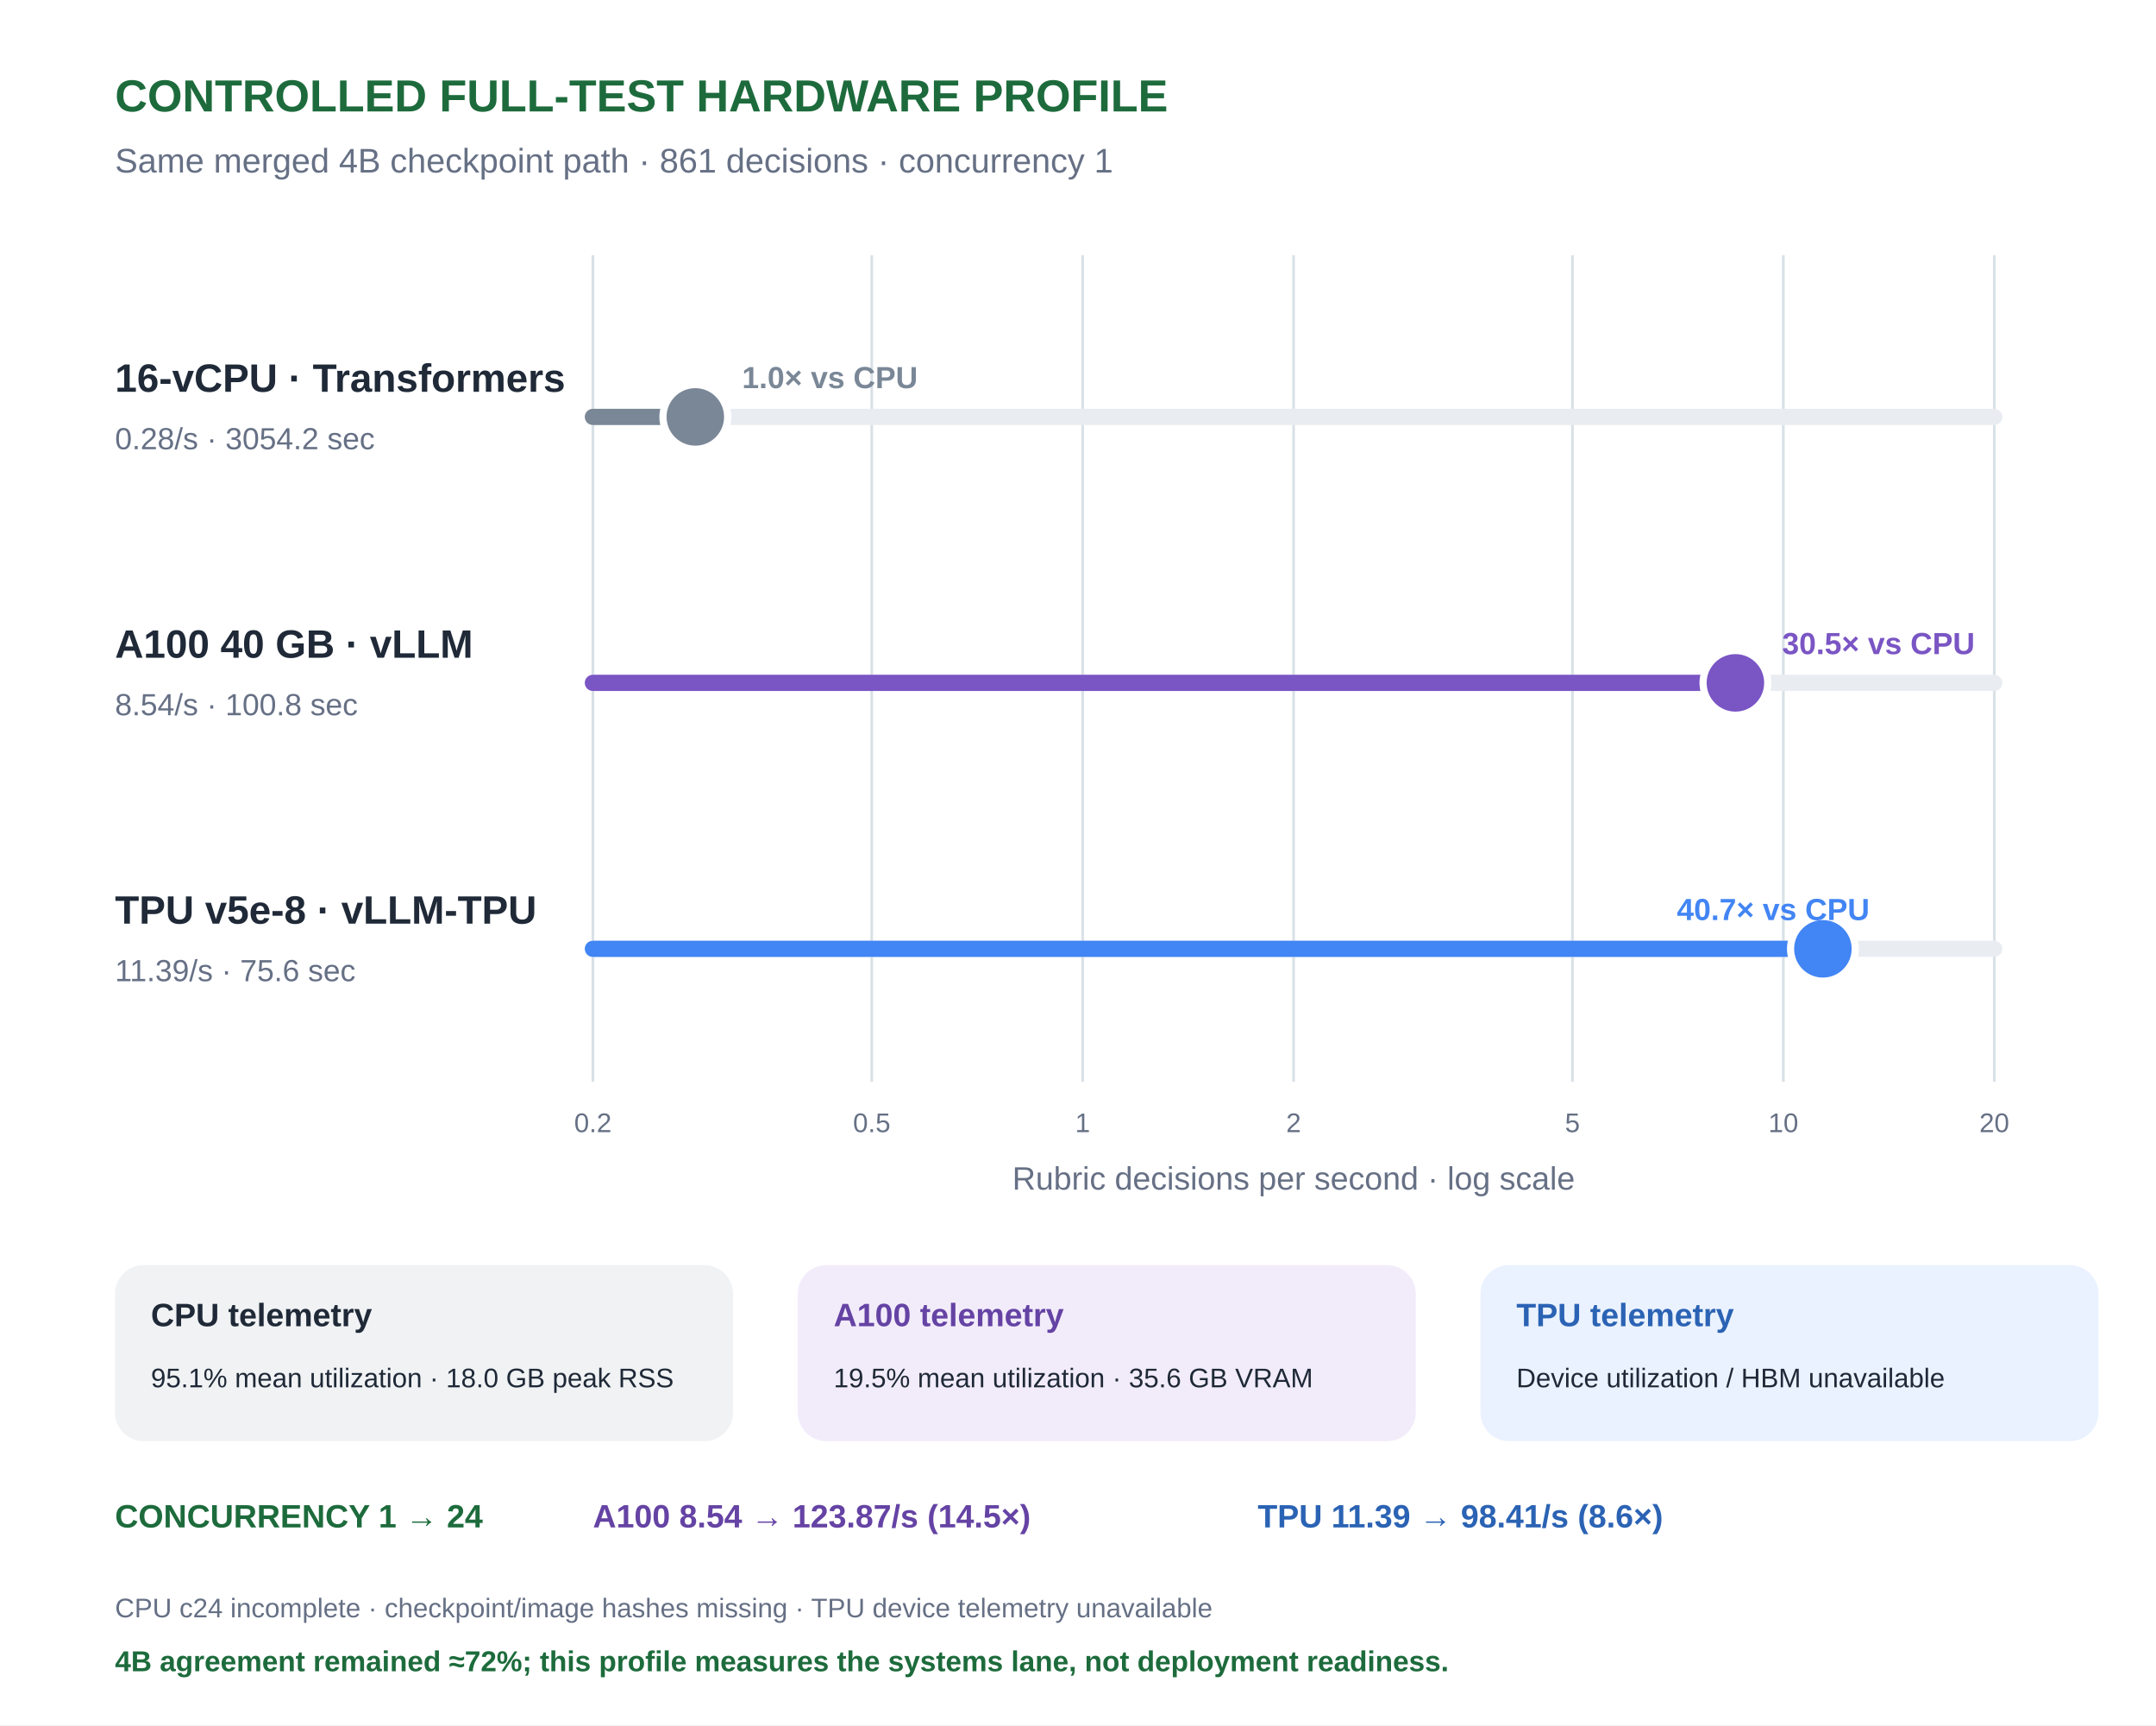
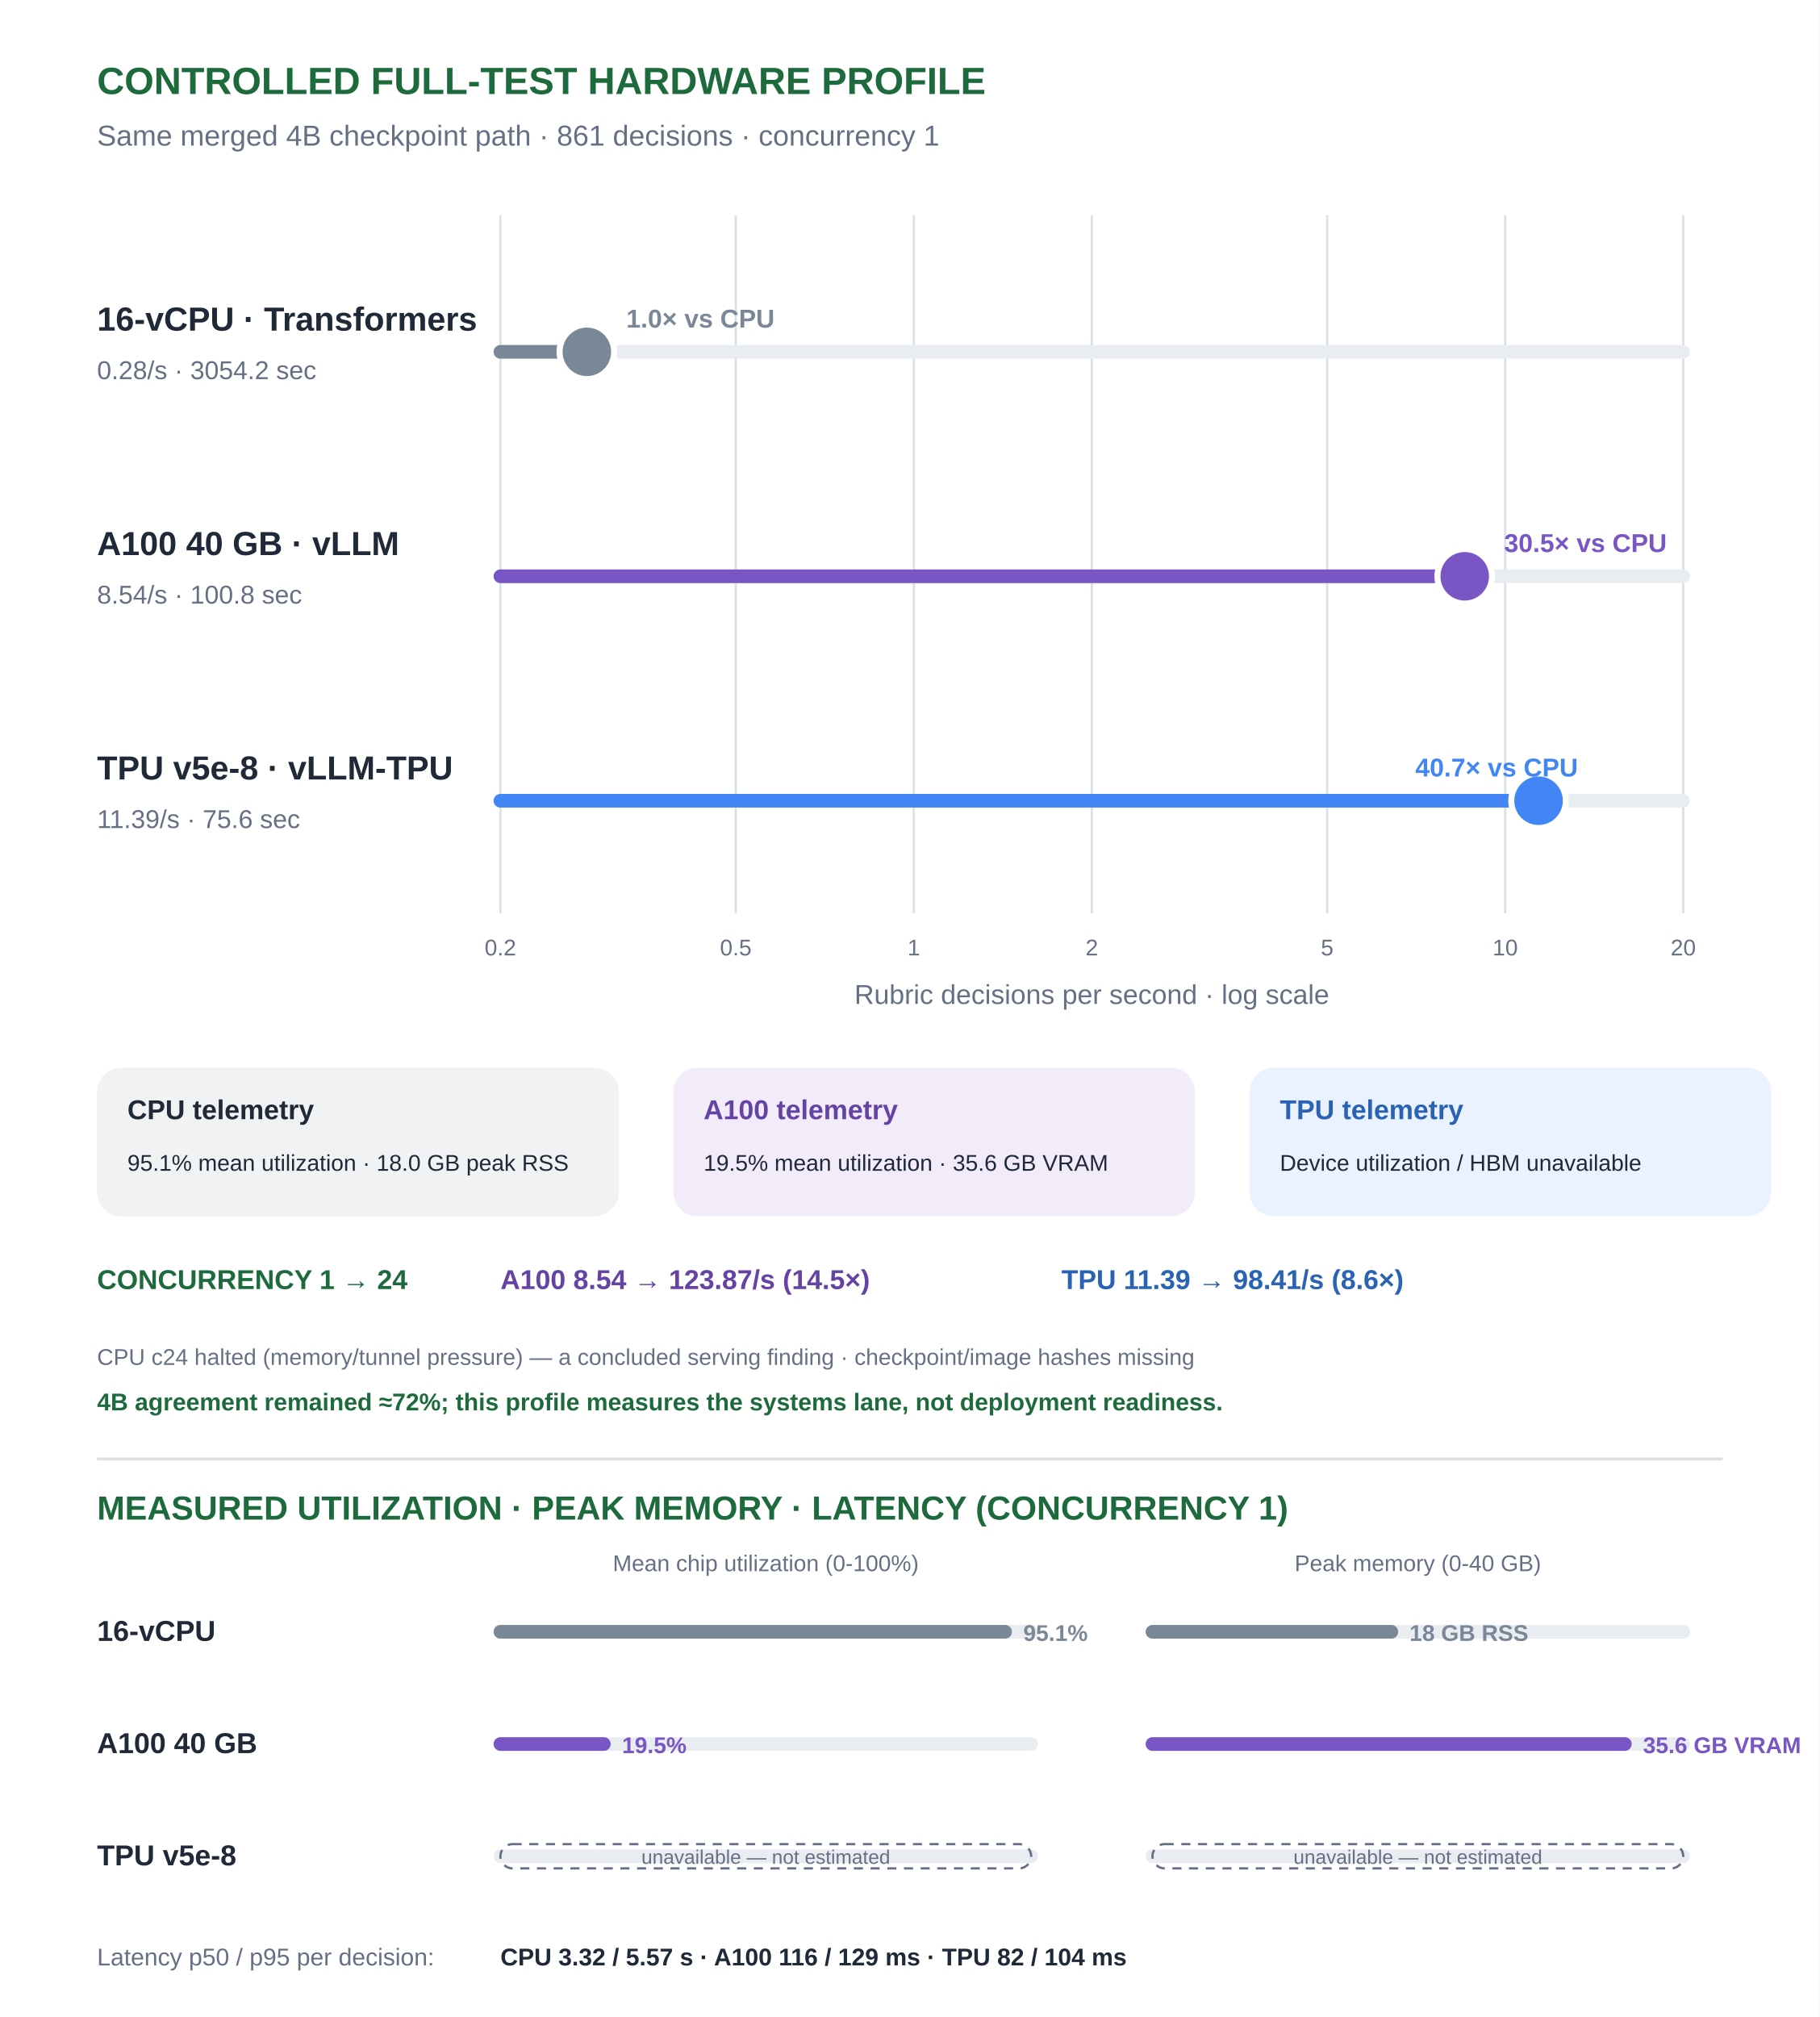
- <svg xmlns="http://www.w3.org/2000/svg" viewBox="0 0 1200 960" width="1200" height="960">
-   <rect width="1200" height="960" fill="#FFFFFF" />
+ <svg xmlns="http://www.w3.org/2000/svg" viewBox="0 0 1200 1330" width="1200" height="1330">
+   <rect width="1200" height="1330" fill="#FFFFFF" />
  <g font-family="Manrope, Arial, sans-serif">
    <text x="64.0" y="62.0" text-anchor="start" font-size="25" font-weight="700" fill="#1D6B3C">CONTROLLED FULL-TEST HARDWARE PROFILE</text>
    <text x="64.0" y="96.0" text-anchor="start" font-size="19" font-weight="400" fill="#667085">Same merged 4B checkpoint path · 861 decisions · concurrency 1</text>
    <line x1="330.0" y1="142" x2="330.0" y2="602" stroke="#D9E1E7" stroke-width="1.5" />
    <text x="330.0" y="630.0" text-anchor="middle" font-size="15" font-weight="400" fill="#667085">0.2</text>
    <line x1="485.2" y1="142" x2="485.2" y2="602" stroke="#D9E1E7" stroke-width="1.5" />
    <text x="485.2" y="630.0" text-anchor="middle" font-size="15" font-weight="400" fill="#667085">0.5</text>
    <line x1="602.6" y1="142" x2="602.6" y2="602" stroke="#D9E1E7" stroke-width="1.5" />
    <text x="602.6" y="630.0" text-anchor="middle" font-size="15" font-weight="400" fill="#667085">1</text>
    <line x1="720.0" y1="142" x2="720.0" y2="602" stroke="#D9E1E7" stroke-width="1.5" />
    <text x="720.0" y="630.0" text-anchor="middle" font-size="15" font-weight="400" fill="#667085">2</text>
    <line x1="875.2" y1="142" x2="875.2" y2="602" stroke="#D9E1E7" stroke-width="1.5" />
    <text x="875.2" y="630.0" text-anchor="middle" font-size="15" font-weight="400" fill="#667085">5</text>
    <line x1="992.6" y1="142" x2="992.6" y2="602" stroke="#D9E1E7" stroke-width="1.5" />
    <text x="992.6" y="630.0" text-anchor="middle" font-size="15" font-weight="400" fill="#667085">10</text>
    <line x1="1110.0" y1="142" x2="1110.0" y2="602" stroke="#D9E1E7" stroke-width="1.5" />
    <text x="1110.0" y="630.0" text-anchor="middle" font-size="15" font-weight="400" fill="#667085">20</text>
    <text x="720.0" y="662.0" text-anchor="middle" font-size="18" font-weight="400" fill="#667085">Rubric decisions per second · log scale</text>
    <text x="64.0" y="218.0" text-anchor="start" font-size="22" font-weight="700" fill="#1F2937">16-vCPU · Transformers</text>
    <text x="64.0" y="250.0" text-anchor="start" font-size="17" font-weight="400" fill="#667085">0.28/s · 3054.2 sec</text>
    <line x1="330.0" y1="232" x2="1110.0" y2="232" stroke="#E9EDF2" stroke-width="9" stroke-linecap="round" />
    <line x1="330.0" y1="232" x2="387.0" y2="232" stroke="#7A8797" stroke-width="9" stroke-linecap="round" />
    <circle cx="387.0" cy="232" r="18" fill="#7A8797" stroke="#FFFFFF" stroke-width="4" />
    <text x="413.0" y="216.0" text-anchor="start" font-size="17" font-weight="700" fill="#7A8797">1.0× vs CPU</text>
    <text x="64.0" y="366.0" text-anchor="start" font-size="22" font-weight="700" fill="#1F2937">A100 40 GB · vLLM</text>
    <text x="64.0" y="398.0" text-anchor="start" font-size="17" font-weight="400" fill="#667085">8.54/s · 100.8 sec</text>
    <line x1="330.0" y1="380" x2="1110.0" y2="380" stroke="#E9EDF2" stroke-width="9" stroke-linecap="round" />
    <line x1="330.0" y1="380" x2="965.9" y2="380" stroke="#7A55C4" stroke-width="9" stroke-linecap="round" />
    <circle cx="965.9" cy="380" r="18" fill="#7A55C4" stroke="#FFFFFF" stroke-width="4" />
    <text x="991.9" y="364.0" text-anchor="start" font-size="17" font-weight="700" fill="#7A55C4">30.5× vs CPU</text>
    <text x="64.0" y="514.0" text-anchor="start" font-size="22" font-weight="700" fill="#1F2937">TPU v5e-8 · vLLM-TPU</text>
    <text x="64.0" y="546.0" text-anchor="start" font-size="17" font-weight="400" fill="#667085">11.39/s · 75.6 sec</text>
    <line x1="330.0" y1="528" x2="1110.0" y2="528" stroke="#E9EDF2" stroke-width="9" stroke-linecap="round" />
    <line x1="330.0" y1="528" x2="1014.6" y2="528" stroke="#4285F4" stroke-width="9" stroke-linecap="round" />
    <circle cx="1014.6" cy="528" r="18" fill="#4285F4" stroke="#FFFFFF" stroke-width="4" />
    <text x="1040.6" y="512.0" text-anchor="end" font-size="17" font-weight="700" fill="#4285F4">40.7× vs CPU</text>
    <rect x="64" y="704" width="344" height="98" rx="16" fill="#F0F2F4" />
    <text x="84.0" y="738.0" text-anchor="start" font-size="18" font-weight="700" fill="#1F2937">CPU telemetry</text>
    <text x="84.0" y="772.0" text-anchor="start" font-size="15" font-weight="400" fill="#1F2937">95.1% mean utilization · 18.0 GB peak RSS</text>
    <rect x="444" y="704" width="344" height="98" rx="16" fill="#F2ECFA" />
    <text x="464.0" y="738.0" text-anchor="start" font-size="18" font-weight="700" fill="#6543A4">A100 telemetry</text>
    <text x="464.0" y="772.0" text-anchor="start" font-size="15" font-weight="400" fill="#1F2937">19.5% mean utilization · 35.6 GB VRAM</text>
    <rect x="824" y="704" width="344" height="98" rx="16" fill="#EAF2FF" />
    <text x="844.0" y="738.0" text-anchor="start" font-size="18" font-weight="700" fill="#2B63B4">TPU telemetry</text>
    <text x="844.0" y="772.0" text-anchor="start" font-size="15" font-weight="400" fill="#1F2937">Device utilization / HBM unavailable</text>
    <text x="64.0" y="850.0" text-anchor="start" font-size="18" font-weight="700" fill="#1D6B3C">CONCURRENCY 1 → 24</text>
    <text x="330.0" y="850.0" text-anchor="start" font-size="18" font-weight="700" fill="#6543A4">A100 8.54 → 123.87/s (14.5×)</text>
    <text x="700.0" y="850.0" text-anchor="start" font-size="18" font-weight="700" fill="#2B63B4">TPU 11.39 → 98.41/s (8.6×)</text>
-     <text x="64.0" y="900.0" text-anchor="start" font-size="15" font-weight="400" fill="#667085">CPU c24 incomplete · checkpoint/image hashes missing · TPU device telemetry unavailable</text>
+     <text x="64.0" y="900.0" text-anchor="start" font-size="15" font-weight="400" fill="#667085">CPU c24 halted (memory/tunnel pressure) — a concluded serving finding · checkpoint/image hashes missing</text>
    <text x="64.0" y="930.0" text-anchor="start" font-size="16" font-weight="700" fill="#1D6B3C">4B agreement remained ≈72%; this profile measures the systems lane, not deployment readiness.</text>
+     <line x1="64" y1="962" x2="1136" y2="962" stroke="#D9E1E7" stroke-width="2" />
+     <text x="64.0" y="1002.0" text-anchor="start" font-size="22" font-weight="700" fill="#1D6B3C">MEASURED UTILIZATION · PEAK MEMORY · LATENCY (CONCURRENCY 1)</text>
+     <text x="505.0" y="1036.0" text-anchor="middle" font-size="15" font-weight="400" fill="#667085">Mean chip utilization (0-100%)</text>
+     <text x="935.0" y="1036.0" text-anchor="middle" font-size="15" font-weight="400" fill="#667085">Peak memory (0-40 GB)</text>
+     <text x="64.0" y="1082.0" text-anchor="start" font-size="19" font-weight="700" fill="#1F2937">16-vCPU</text>
+     <line x1="330.0" y1="1076" x2="680.0" y2="1076" stroke="#E9EDF2" stroke-width="9" stroke-linecap="round" />
+     <line x1="330.0" y1="1076" x2="662.8" y2="1076" stroke="#7A8797" stroke-width="9" stroke-linecap="round" />
+     <text x="674.8" y="1082.0" text-anchor="start" font-size="15" font-weight="700" fill="#7A8797">95.1%</text>
+     <line x1="760.0" y1="1076" x2="1110.0" y2="1076" stroke="#E9EDF2" stroke-width="9" stroke-linecap="round" />
+     <line x1="760.0" y1="1076" x2="917.5" y2="1076" stroke="#7A8797" stroke-width="9" stroke-linecap="round" />
+     <text x="929.5" y="1082.0" text-anchor="start" font-size="15" font-weight="700" fill="#7A8797">18 GB RSS</text>
+     <text x="64.0" y="1156.0" text-anchor="start" font-size="19" font-weight="700" fill="#1F2937">A100 40 GB</text>
+     <line x1="330.0" y1="1150" x2="680.0" y2="1150" stroke="#E9EDF2" stroke-width="9" stroke-linecap="round" />
+     <line x1="330.0" y1="1150" x2="398.2" y2="1150" stroke="#7A55C4" stroke-width="9" stroke-linecap="round" />
+     <text x="410.2" y="1156.0" text-anchor="start" font-size="15" font-weight="700" fill="#7A55C4">19.5%</text>
+     <line x1="760.0" y1="1150" x2="1110.0" y2="1150" stroke="#E9EDF2" stroke-width="9" stroke-linecap="round" />
+     <line x1="760.0" y1="1150" x2="1071.5" y2="1150" stroke="#7A55C4" stroke-width="9" stroke-linecap="round" />
+     <text x="1083.5" y="1156.0" text-anchor="start" font-size="15" font-weight="700" fill="#7A55C4">35.6 GB VRAM</text>
+     <text x="64.0" y="1230.0" text-anchor="start" font-size="19" font-weight="700" fill="#1F2937">TPU v5e-8</text>
+     <line x1="330.0" y1="1224" x2="680.0" y2="1224" stroke="#E9EDF2" stroke-width="9" stroke-linecap="round" />
+     <rect x="330.0" y="1216" width="350.0" height="16" rx="8" fill="none" stroke="#667085" stroke-width="1.5" stroke-dasharray="6 5" />
+     <text x="505.0" y="1229.0" text-anchor="middle" font-size="13" font-weight="400" fill="#667085">unavailable — not estimated</text>
+     <line x1="760.0" y1="1224" x2="1110.0" y2="1224" stroke="#E9EDF2" stroke-width="9" stroke-linecap="round" />
+     <rect x="760.0" y="1216" width="350.0" height="16" rx="8" fill="none" stroke="#667085" stroke-width="1.5" stroke-dasharray="6 5" />
+     <text x="935.0" y="1229.0" text-anchor="middle" font-size="13" font-weight="400" fill="#667085">unavailable — not estimated</text>
+     <text x="64.0" y="1296.0" text-anchor="start" font-size="16" font-weight="400" fill="#667085">Latency p50 / p95 per decision:</text>
+     <text x="330.0" y="1296.0" text-anchor="start" font-size="16" font-weight="700" fill="#1F2937">CPU 3.32 / 5.57 s · A100 116 / 129 ms · TPU 82 / 104 ms</text>
  </g>
</svg>
